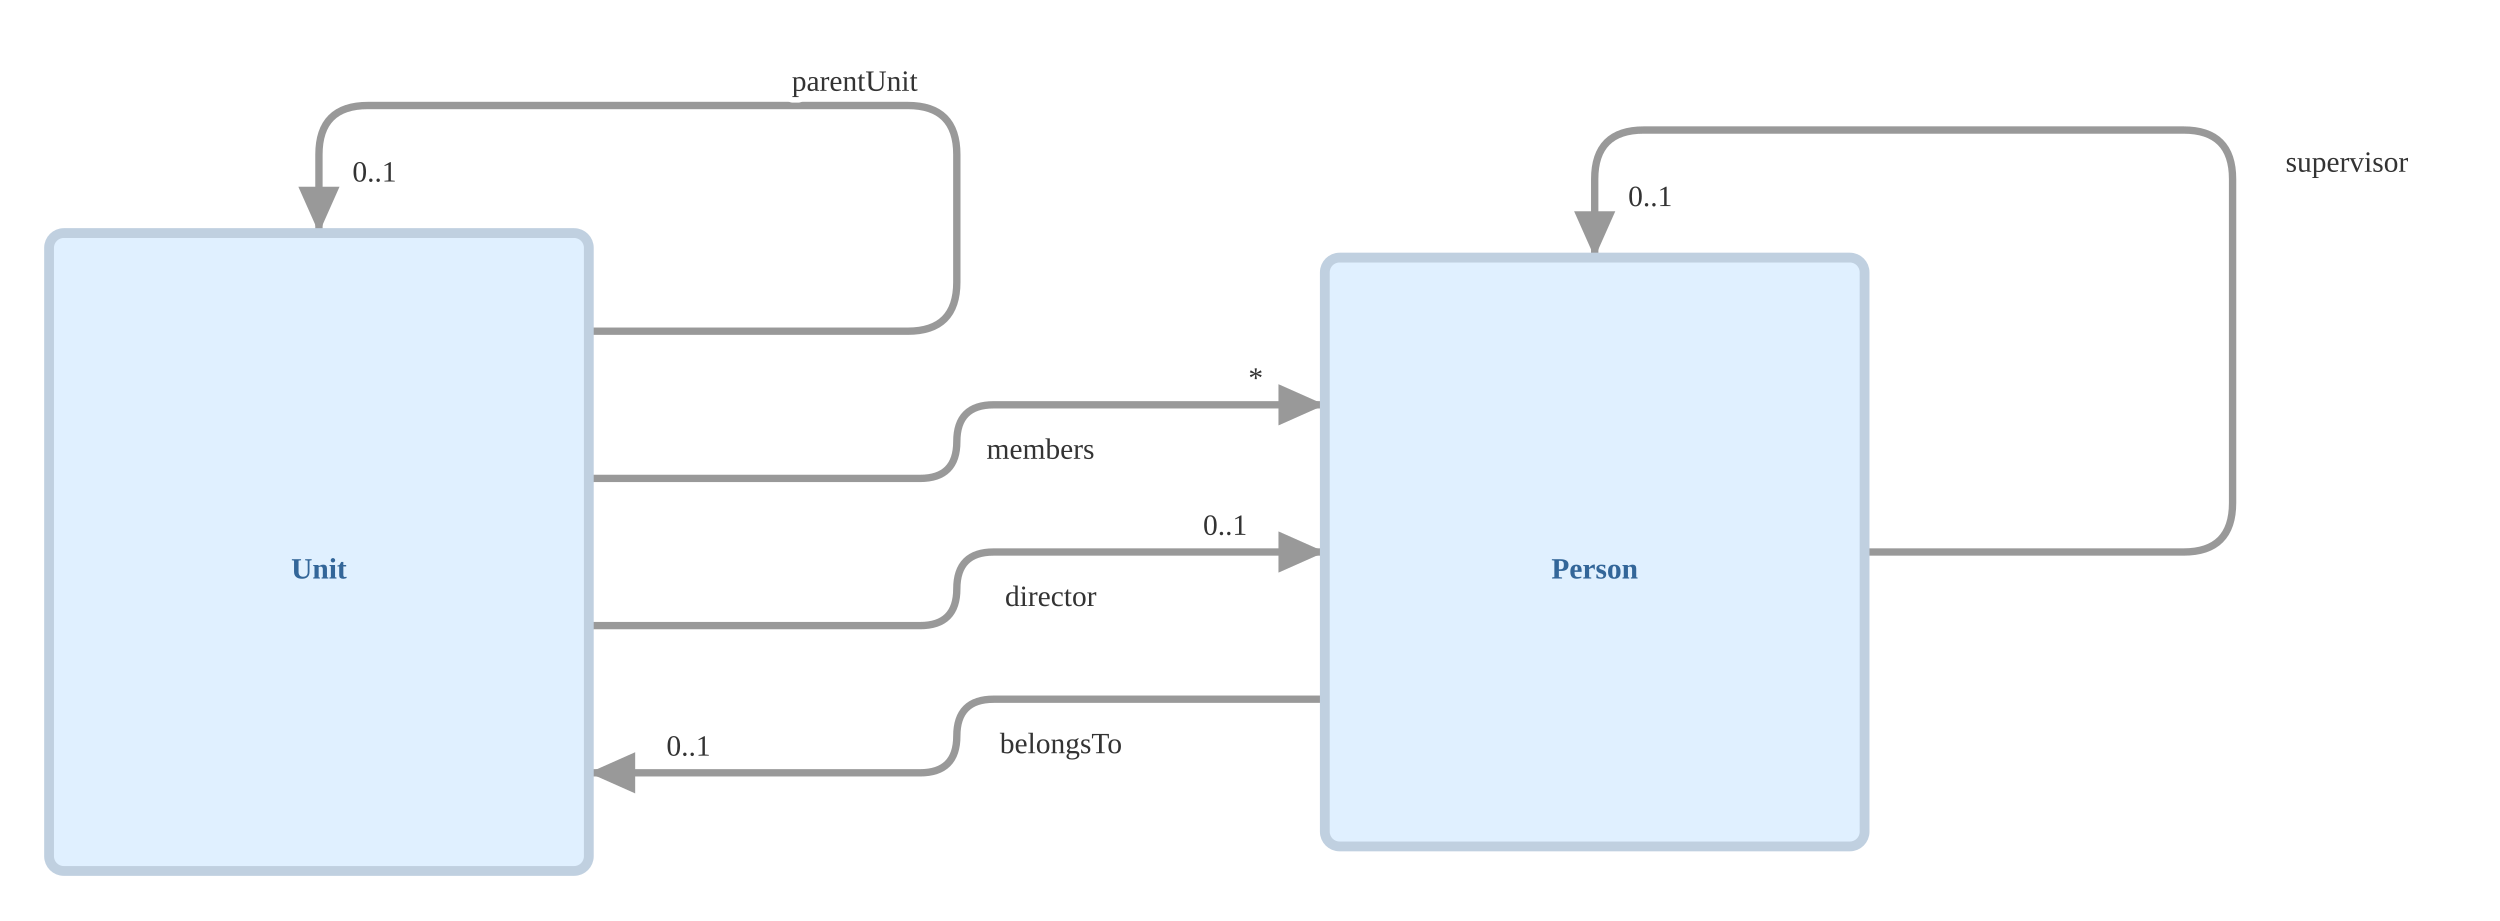
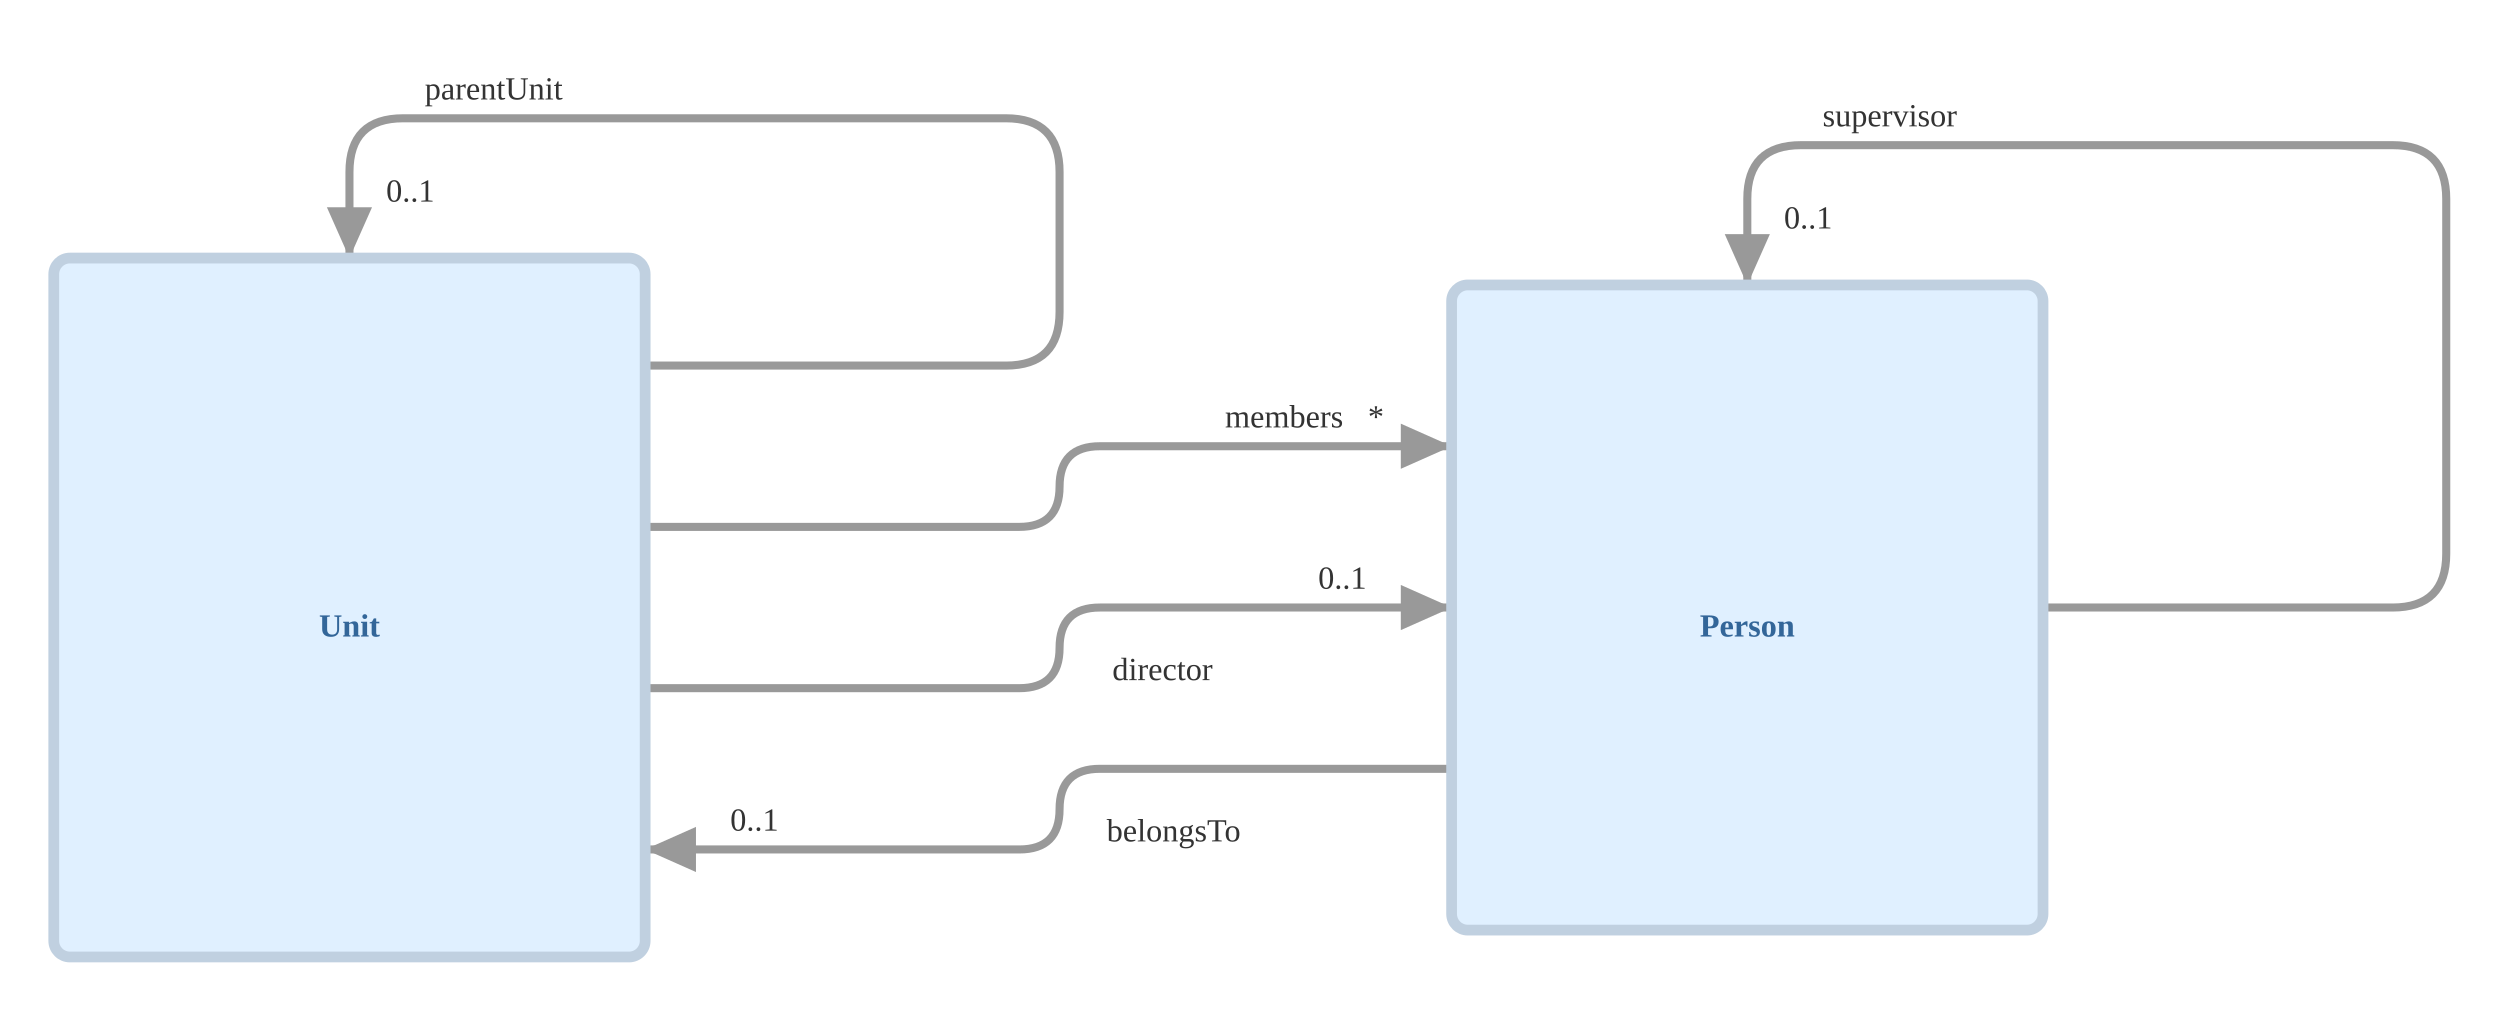
- <svg xmlns="http://www.w3.org/2000/svg" viewBox="20 -55 1019 375" width="1019" height="375">
+ <svg xmlns="http://www.w3.org/2000/svg" viewBox="20 8 930 376" width="930" height="376">
  <defs>
    <style>
.gradia-3167da4d { fill: none; stroke: var(--gradia-color-edge-line, #999999); stroke-width: 3 }
.gradia-6c7500cd { fill: var(--gradia-color-edge-line, #999999) }
.gradia-874272fb { font-family: var(--gradia-font-family, 'Helvetica'), ui-sans-serif, -apple-system, Helvetica, Arial, sans-serif; font-size: var(--gradia-size-font-edge, 16px); fill: var(--gradia-color-edge-name, #333333); stroke: var(--gradia-color-edge-halo, #ffffff); stroke-width: 4.5; paint-order: stroke; stroke-linejoin: round }
.gradia-88d12a47 { font-family: var(--gradia-font-family, 'Helvetica'), ui-sans-serif, -apple-system, Helvetica, Arial, sans-serif; font-size: var(--gradia-size-font-edge, 16px); text-anchor: end; fill: var(--gradia-color-edge-name, #333333); stroke: var(--gradia-color-edge-halo, #ffffff); stroke-width: 4.5; paint-order: stroke; stroke-linejoin: round }
.gradia-17299245 { font-family: var(--gradia-font-family, 'Helvetica'), ui-sans-serif, -apple-system, Helvetica, Arial, sans-serif; font-size: var(--gradia-size-font-edge, 16px); text-anchor: middle; fill: var(--gradia-color-edge-name, #333333); stroke: var(--gradia-color-edge-halo, #ffffff); stroke-width: 4.5; paint-order: stroke; stroke-linejoin: round }
.gradia-a09eb644 { font-family: var(--gradia-font-family, 'Helvetica'), ui-sans-serif, -apple-system, Helvetica, Arial, sans-serif; font-size: var(--gradia-size-font-arity, 16px); text-anchor: middle; fill: var(--gradia-color-edge-arity, #333333); stroke: var(--gradia-color-edge-halo, #ffffff); stroke-width: 4.5; paint-order: stroke; stroke-linejoin: round }
.gradia-c318c042 { fill: var(--gradia-color-node-regular-box, #e0f0ff); stroke: var(--gradia-color-node-regular-border, #c0d0e0); stroke-width: 4 }
.gradia-d356e2cb { fill: none; stroke: var(--gradia-color-node-regular-name, #336699); stroke-width: 2.5; stroke-linecap: round; stroke-linejoin: round }
.gradia-f36ab1ca { font-family: var(--gradia-font-family, 'Helvetica'), ui-sans-serif, -apple-system, Helvetica, Arial, sans-serif; font-size: var(--gradia-size-font-node, 30px); font-weight: 600; text-anchor: middle; fill: var(--gradia-color-node-regular-name, #336699) }
</style>
    <marker id="gradia-d26099d05904-arrow" viewBox="0 0 10 10" refX="9" refY="5" markerWidth="21" markerHeight="21" markerUnits="userSpaceOnUse" orient="auto-start-reverse">
      <path d="M 0 1 L 9 5 L 0 9 z" class="gradia-6c7500cd" />
    </marker>
  </defs>
-   <path d="M 260 80 L 390 80 Q 410 80 410 60 L 410 8 Q 410 -12 390 -12 L 170 -12 Q 150 -12 150 8 L 150 40" class="gradia-3167da4d" marker-end="url(#gradia-d26099d05904-arrow)" />
-   <path d="M 260 140 L 395 140 Q 410 140 410 125 L 410 125 Q 410 110 425 110 L 560 110" class="gradia-3167da4d" marker-end="url(#gradia-d26099d05904-arrow)" />
-   <path d="M 260 200 L 395 200 Q 410 200 410 185 L 410 185 Q 410 170 425 170 L 560 170" class="gradia-3167da4d" marker-end="url(#gradia-d26099d05904-arrow)" />
-   <path d="M 560 230 L 425 230 Q 410 230 410 245 L 410 245 Q 410 260 395 260 L 260 260" class="gradia-3167da4d" marker-end="url(#gradia-d26099d05904-arrow)" />
-   <path d="M 780 170 L 910 170 Q 930 170 930 150 L 930 18 Q 930 -2 910 -2 L 690 -2 Q 670 -2 670 18 L 670 50" class="gradia-3167da4d" marker-end="url(#gradia-d26099d05904-arrow)" />
-   <rect x="40" y="40" width="220" height="260" rx="6" class="gradia-c318c042" />
-   <text x="150" y="180.8" class="gradia-f36ab1ca">Unit</text>
-   <rect x="560" y="50" width="220" height="240" rx="6" class="gradia-c318c042" />
-   <text x="670" y="180.8" class="gradia-f36ab1ca">Person</text>
-   <text x="368.4" y="-18" class="gradia-17299245">parentUnit</text>
-   <text x="444.12" y="132" class="gradia-17299245">members</text>
-   <text x="448.28" y="192" class="gradia-17299245">director</text>
-   <text x="452.44" y="252" class="gradia-17299245">belongsTo</text>
-   <text x="976.6" y="15" class="gradia-17299245">supervisor</text>
-   <text x="172.64" y="19" class="gradia-a09eb644">0..1</text>
-   <text x="531.84" y="103" class="gradia-a09eb644">*</text>
-   <text x="519.36" y="163" class="gradia-a09eb644">0..1</text>
-   <text x="300.64" y="253" class="gradia-a09eb644">0..1</text>
-   <text x="692.64" y="29" class="gradia-a09eb644">0..1</text>
+   <path d="M 260 144 L 394.16 144 Q 414.16 144 414.16 124 L 414.16 72 Q 414.16 52 394.16 52 L 170 52 Q 150 52 150 72 L 150 104" class="gradia-3167da4d" marker-end="url(#gradia-d26099d05904-arrow)" />
+   <path d="M 260 204 L 399.16 204 Q 414.16 204 414.16 189 L 414.16 189 Q 414.16 174 429.16 174 L 560 174" class="gradia-3167da4d" marker-end="url(#gradia-d26099d05904-arrow)" />
+   <path d="M 260 264 L 399.16 264 Q 414.16 264 414.16 249 L 414.16 249 Q 414.16 234 429.16 234 L 560 234" class="gradia-3167da4d" marker-end="url(#gradia-d26099d05904-arrow)" />
+   <path d="M 560 294 L 429.16 294 Q 414.16 294 414.16 309 L 414.16 309 Q 414.16 324 399.16 324 L 260 324" class="gradia-3167da4d" marker-end="url(#gradia-d26099d05904-arrow)" />
+   <path d="M 780 234 L 910 234 Q 930 234 930 214 L 930 82 Q 930 62 910 62 L 690 62 Q 670 62 670 82 L 670 114" class="gradia-3167da4d" marker-end="url(#gradia-d26099d05904-arrow)" />
+   <rect x="40" y="104" width="220" height="260" rx="6" class="gradia-c318c042" />
+   <text x="150" y="244.8" class="gradia-f36ab1ca">Unit</text>
+   <rect x="560" y="114" width="220" height="240" rx="6" class="gradia-c318c042" />
+   <text x="670" y="244.8" class="gradia-f36ab1ca">Person</text>
+   <text x="178" y="45" class="gradia-874272fb">parentUnit</text>
+   <text x="519.68" y="167" class="gradia-88d12a47">members</text>
+   <text x="698" y="55" class="gradia-874272fb">supervisor</text>
+   <text x="452.44" y="261" class="gradia-17299245">director</text>
+   <text x="456.6" y="321" class="gradia-17299245">belongsTo</text>
+   <text x="172.64" y="83" class="gradia-a09eb644">0..1</text>
+   <text x="531.84" y="167" class="gradia-a09eb644">*</text>
+   <text x="519.36" y="227" class="gradia-a09eb644">0..1</text>
+   <text x="300.64" y="317" class="gradia-a09eb644">0..1</text>
+   <text x="692.64" y="93" class="gradia-a09eb644">0..1</text>
</svg>
